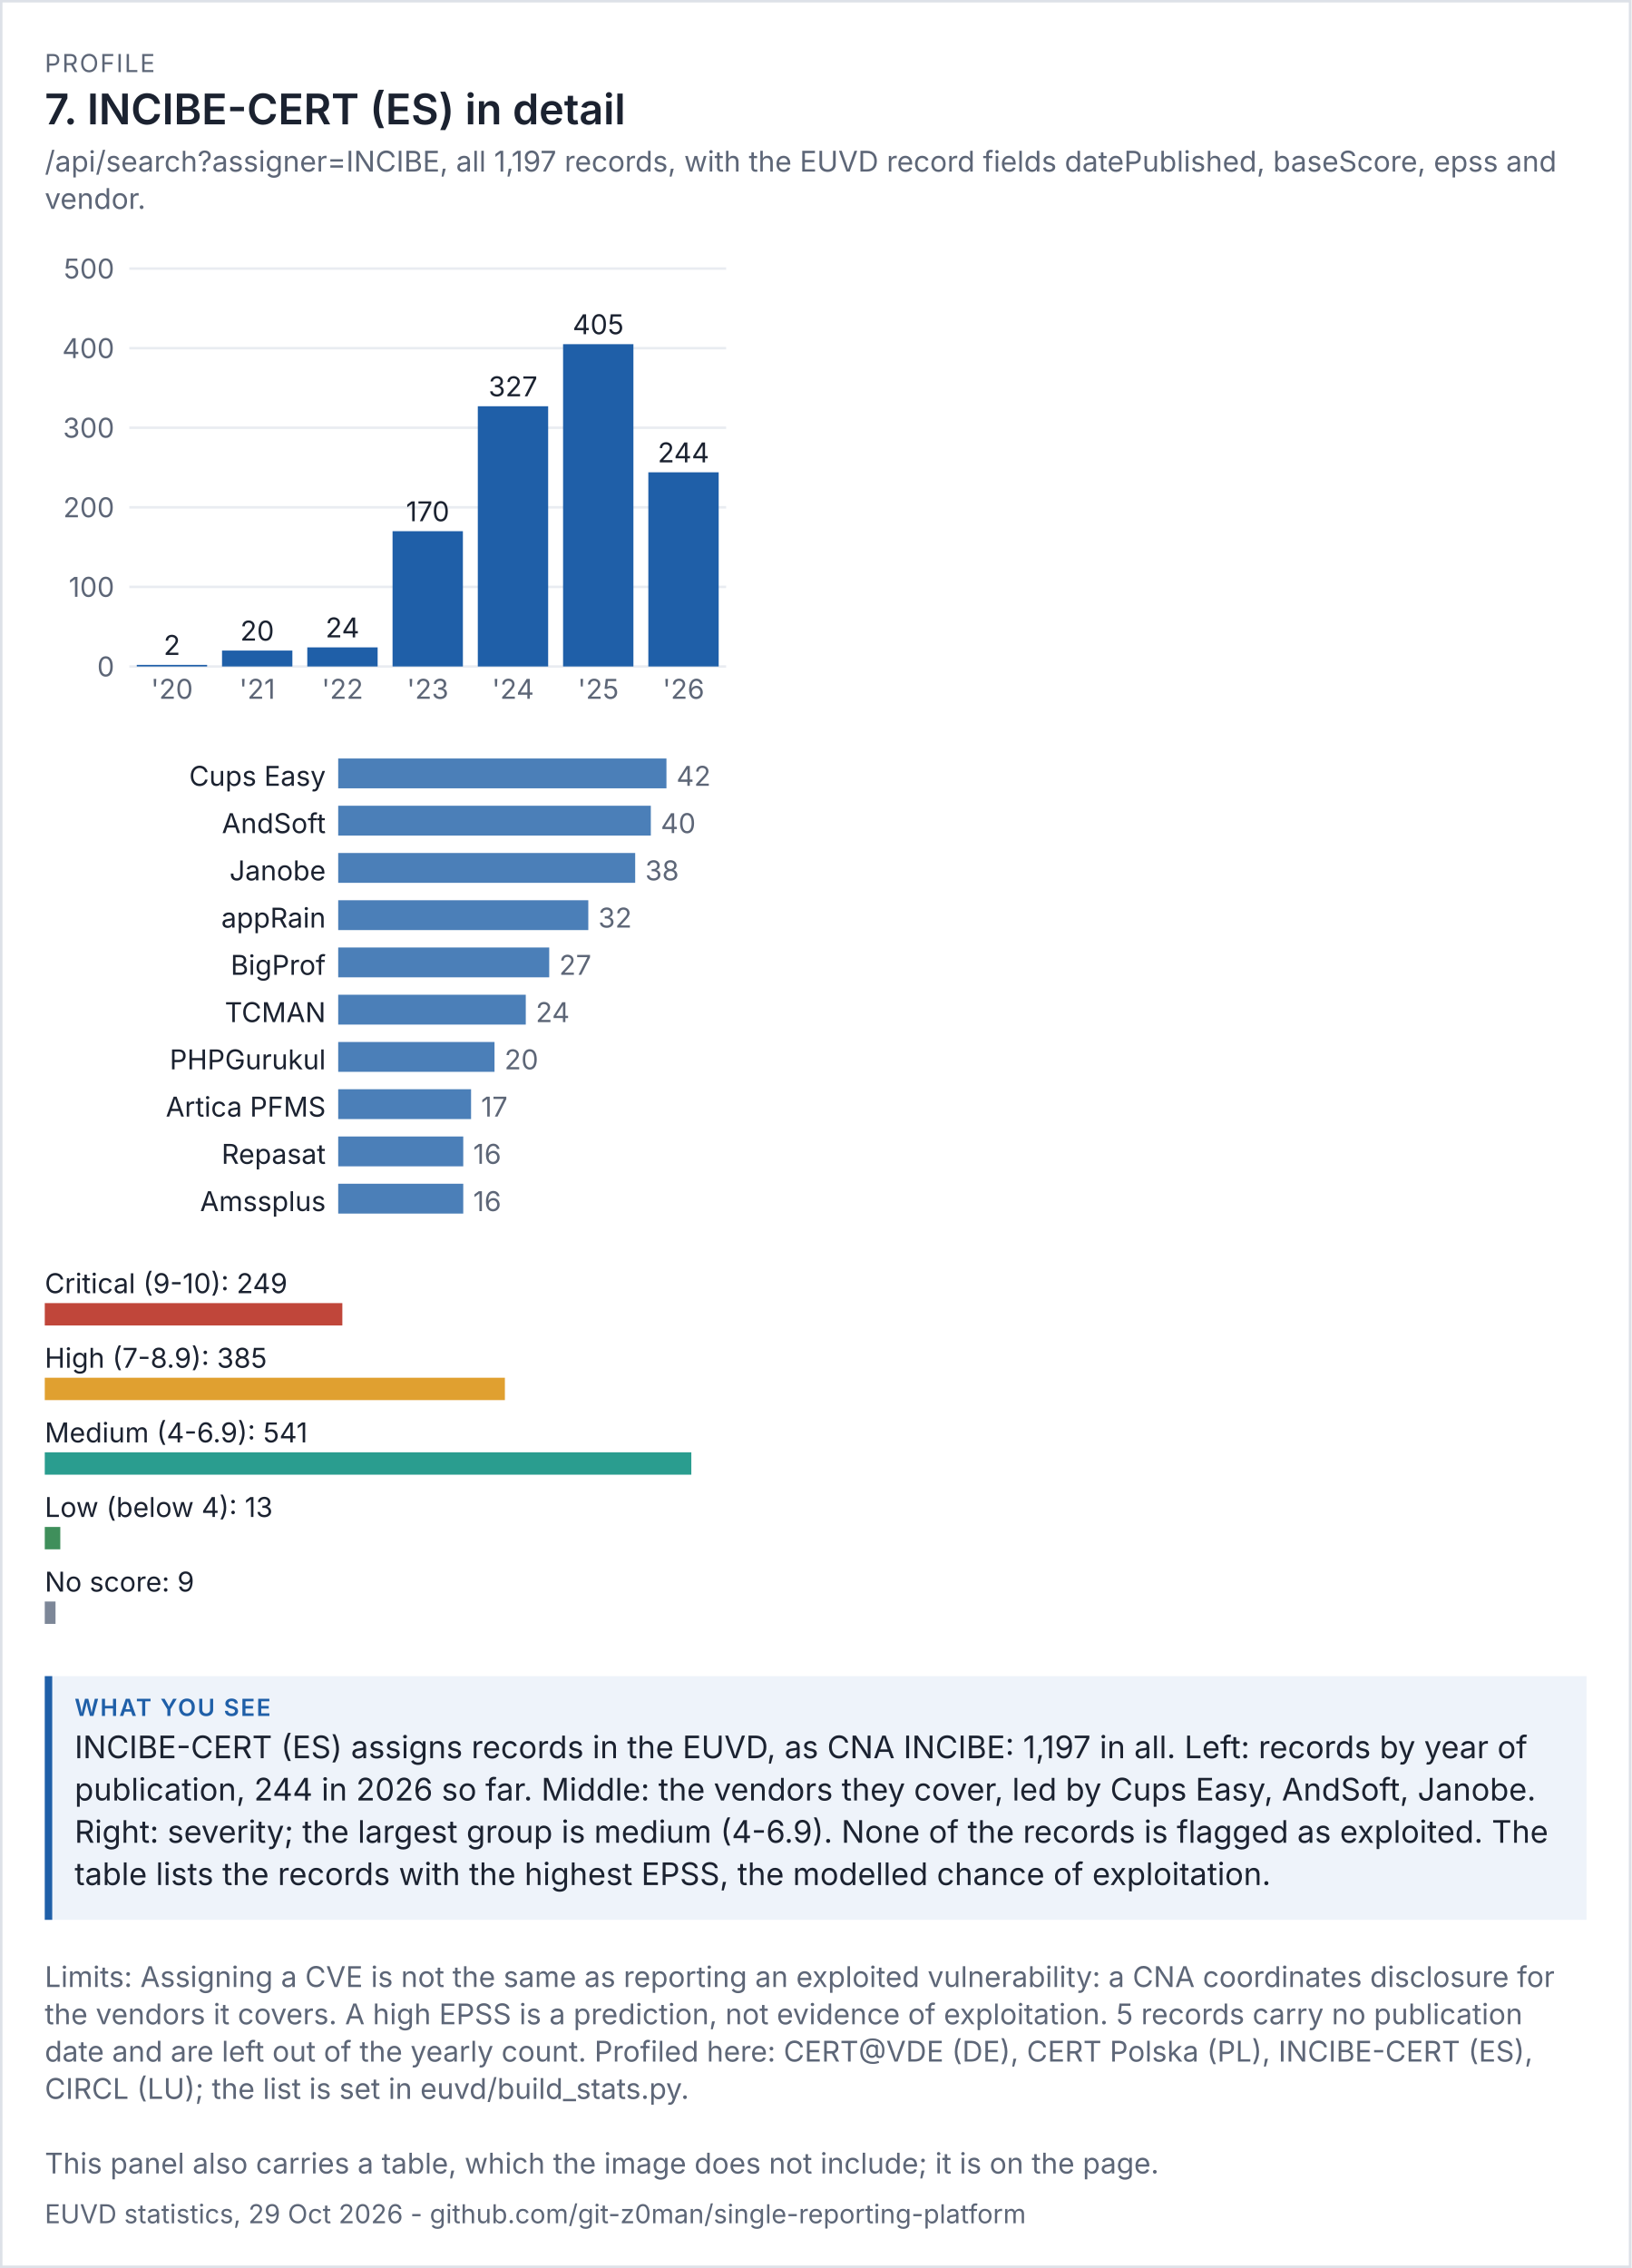
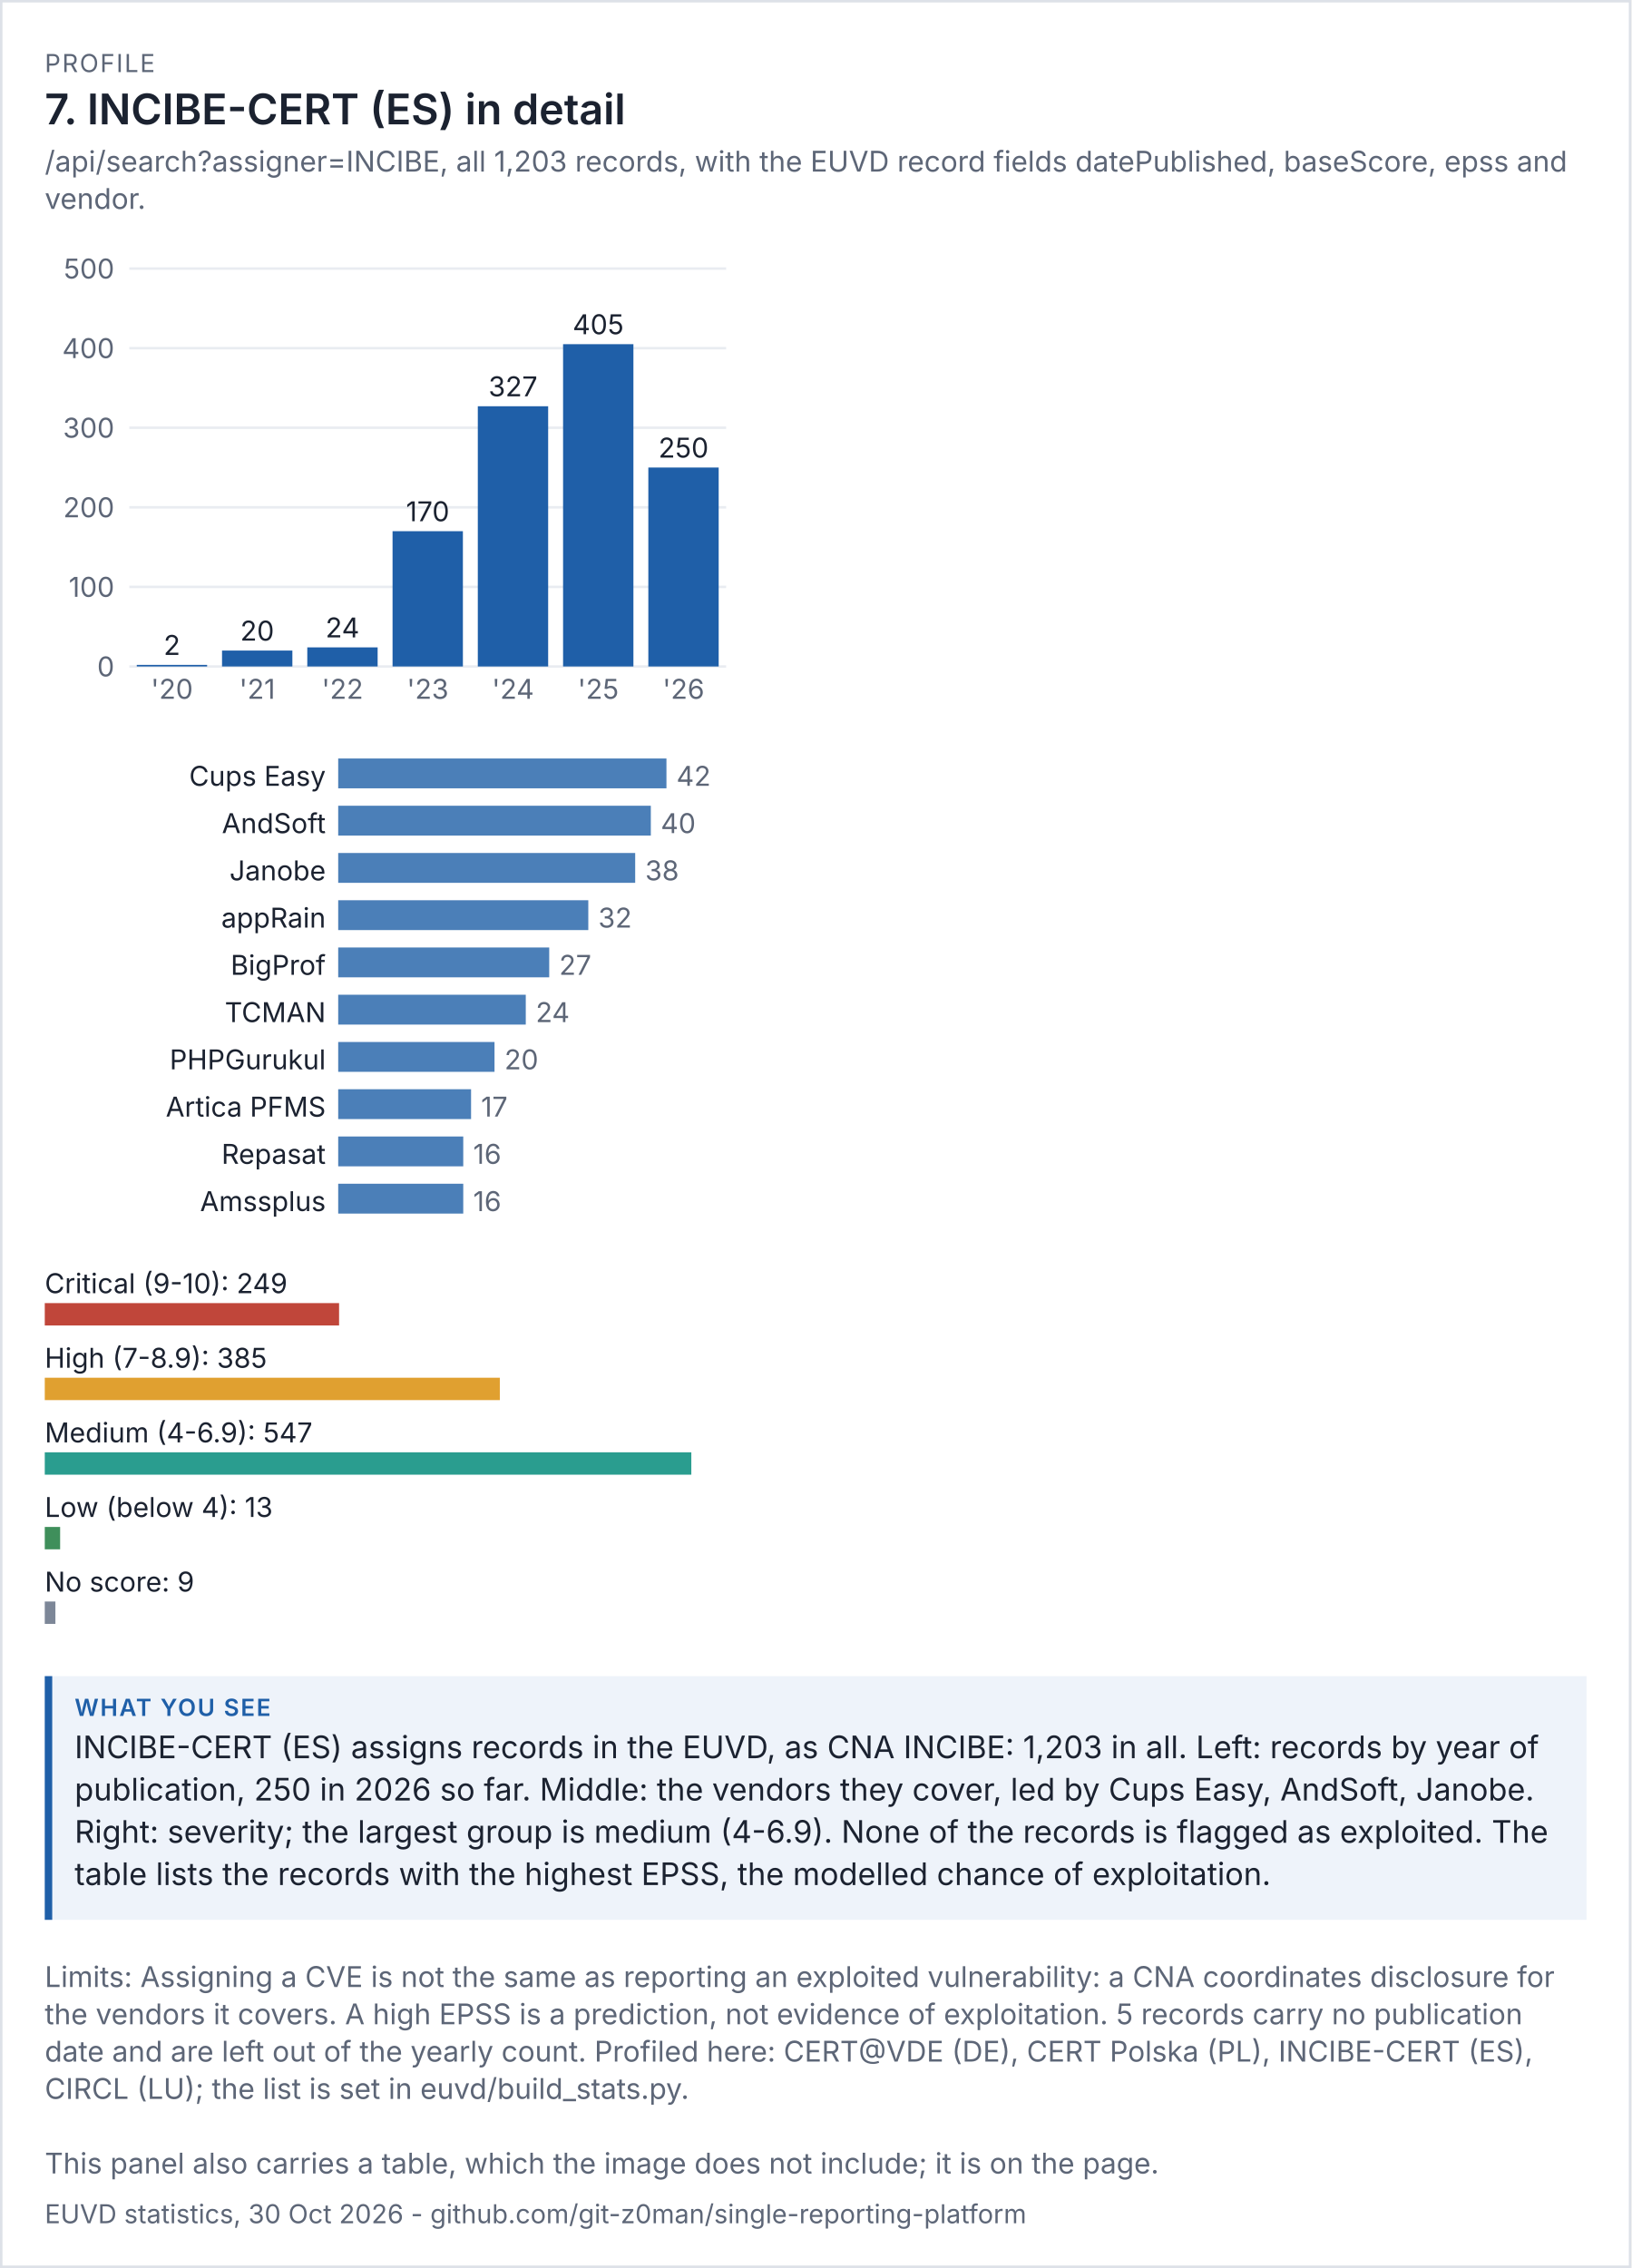
<svg xmlns="http://www.w3.org/2000/svg" viewBox="0 0 656 912" width="656" height="912" font-family="system-ui,-apple-system,'Segoe UI',sans-serif">
  <rect width="100%" height="100%" fill="#ffffff" />
  <rect x="0.5" y="0.5" width="655" height="911" fill="none" stroke="#dde1e8" />
  <text x="18" y="29" font-size="10" letter-spacing="0.6" fill="#5d6677">PROFILE</text>
  <text x="18" y="50" font-size="17" fill="#1b2230" font-weight="600">7. INCIBE-CERT (ES) in detail</text>
-   <text x="18" y="69" font-size="11.5" fill="#5d6677">/api/search?assigner=INCIBE, all 1,197 records, with the EUVD record fields datePublished, baseScore, epss and</text>
+   <text x="18" y="69" font-size="11.5" fill="#5d6677">/api/search?assigner=INCIBE, all 1,203 records, with the EUVD record fields datePublished, baseScore, epss and</text>
  <text x="18" y="84" font-size="11.5" fill="#5d6677">vendor.</text>
  <g transform="translate(18,94) scale(1)" font-size="11">
    <svg viewBox="0 0 280 200" role="img" width="280" height="200">
      <g>
        <line x1="34" x2="274" y1="174" y2="174" stroke="rgb(233, 236, 241)" />
        <text x="28" y="178" text-anchor="end" fill="rgb(93, 102, 119)">0</text>
        <line x1="34" x2="274" y1="142" y2="142" stroke="rgb(233, 236, 241)" />
        <text x="28" y="146" text-anchor="end" fill="rgb(93, 102, 119)">100</text>
        <line x1="34" x2="274" y1="110" y2="110" stroke="rgb(233, 236, 241)" />
        <text x="28" y="114" text-anchor="end" fill="rgb(93, 102, 119)">200</text>
        <line x1="34" x2="274" y1="78" y2="78" stroke="rgb(233, 236, 241)" />
        <text x="28" y="82" text-anchor="end" fill="rgb(93, 102, 119)">300</text>
        <line x1="34" x2="274" y1="46" y2="46" stroke="rgb(233, 236, 241)" />
        <text x="28" y="50" text-anchor="end" fill="rgb(93, 102, 119)">400</text>
        <line x1="34" x2="274" y1="14" y2="14" stroke="rgb(233, 236, 241)" />
        <text x="28" y="18" text-anchor="end" fill="rgb(93, 102, 119)">500</text>
        <rect x="37" y="173.36" width="28.286" height="0.64" fill="rgb(31, 95, 168)" />
        <text x="51.143" y="169.36" text-anchor="middle" class="t" fill="rgb(27, 34, 48)">2</text>
        <text x="51.143" y="187" text-anchor="middle" fill="rgb(93, 102, 119)">'20</text>
        <rect x="71.286" y="167.6" width="28.286" height="6.4" fill="rgb(31, 95, 168)" />
        <text x="85.429" y="163.6" text-anchor="middle" class="t" fill="rgb(27, 34, 48)">20</text>
        <text x="85.429" y="187" text-anchor="middle" fill="rgb(93, 102, 119)">'21</text>
        <rect x="105.571" y="166.32" width="28.286" height="7.68" fill="rgb(31, 95, 168)" />
        <text x="119.714" y="162.32" text-anchor="middle" class="t" fill="rgb(27, 34, 48)">24</text>
        <text x="119.714" y="187" text-anchor="middle" fill="rgb(93, 102, 119)">'22</text>
        <rect x="139.857" y="119.6" width="28.286" height="54.4" fill="rgb(31, 95, 168)" />
        <text x="154" y="115.6" text-anchor="middle" class="t" fill="rgb(27, 34, 48)">170</text>
        <text x="154" y="187" text-anchor="middle" fill="rgb(93, 102, 119)">'23</text>
        <rect x="174.143" y="69.36" width="28.286" height="104.64" fill="rgb(31, 95, 168)" />
        <text x="188.286" y="65.36" text-anchor="middle" class="t" fill="rgb(27, 34, 48)">327</text>
        <text x="188.286" y="187" text-anchor="middle" fill="rgb(93, 102, 119)">'24</text>
        <rect x="208.429" y="44.4" width="28.286" height="129.6" fill="rgb(31, 95, 168)" />
        <text x="222.571" y="40.4" text-anchor="middle" class="t" fill="rgb(27, 34, 48)">405</text>
        <text x="222.571" y="187" text-anchor="middle" fill="rgb(93, 102, 119)">'25</text>
-         <rect x="242.714" y="95.92" width="28.286" height="78.08" fill="rgb(31, 95, 168)" />
-         <text x="256.857" y="91.92" text-anchor="middle" class="t" fill="rgb(27, 34, 48)">244</text>
+         <rect x="242.714" y="94" width="28.286" height="80" fill="rgb(31, 95, 168)" />
+         <text x="256.857" y="90" text-anchor="middle" class="t" fill="rgb(27, 34, 48)">250</text>
        <text x="256.857" y="187" text-anchor="middle" fill="rgb(93, 102, 119)">'26</text>
      </g>
    </svg>
  </g>
  <g transform="translate(18,302) scale(1)" font-size="11">
    <svg viewBox="0 0 280 196" role="img" width="280" height="196">
      <g>
        <text x="113" y="14" text-anchor="end" class="t" fill="rgb(27, 34, 48)">Cups Easy</text>
        <rect x="118" y="3" width="132" height="12" fill="rgb(75, 127, 184)" />
        <text x="254" y="14" fill="rgb(93, 102, 119)">42</text>
        <text x="113" y="33" text-anchor="end" class="t" fill="rgb(27, 34, 48)">AndSoft</text>
        <rect x="118" y="22" width="125.714" height="12" fill="rgb(75, 127, 184)" />
        <text x="247.714" y="33" fill="rgb(93, 102, 119)">40</text>
        <text x="113" y="52" text-anchor="end" class="t" fill="rgb(27, 34, 48)">Janobe</text>
        <rect x="118" y="41" width="119.429" height="12" fill="rgb(75, 127, 184)" />
        <text x="241.429" y="52" fill="rgb(93, 102, 119)">38</text>
        <text x="113" y="71" text-anchor="end" class="t" fill="rgb(27, 34, 48)">appRain</text>
        <rect x="118" y="60" width="100.571" height="12" fill="rgb(75, 127, 184)" />
        <text x="222.571" y="71" fill="rgb(93, 102, 119)">32</text>
        <text x="113" y="90" text-anchor="end" class="t" fill="rgb(27, 34, 48)">BigProf </text>
        <rect x="118" y="79" width="84.857" height="12" fill="rgb(75, 127, 184)" />
        <text x="206.857" y="90" fill="rgb(93, 102, 119)">27</text>
        <text x="113" y="109" text-anchor="end" class="t" fill="rgb(27, 34, 48)">TCMAN</text>
        <rect x="118" y="98" width="75.429" height="12" fill="rgb(75, 127, 184)" />
        <text x="197.429" y="109" fill="rgb(93, 102, 119)">24</text>
        <text x="113" y="128" text-anchor="end" class="t" fill="rgb(27, 34, 48)">PHPGurukul</text>
        <rect x="118" y="117" width="62.857" height="12" fill="rgb(75, 127, 184)" />
        <text x="184.857" y="128" fill="rgb(93, 102, 119)">20</text>
        <text x="113" y="147" text-anchor="end" class="t" fill="rgb(27, 34, 48)">Artica PFMS</text>
        <rect x="118" y="136" width="53.429" height="12" fill="rgb(75, 127, 184)" />
        <text x="175.429" y="147" fill="rgb(93, 102, 119)">17</text>
        <text x="113" y="166" text-anchor="end" class="t" fill="rgb(27, 34, 48)">Repasat</text>
        <rect x="118" y="155" width="50.286" height="12" fill="rgb(75, 127, 184)" />
        <text x="172.286" y="166" fill="rgb(93, 102, 119)">16</text>
        <text x="113" y="185" text-anchor="end" class="t" fill="rgb(27, 34, 48)">Amssplus</text>
        <rect x="118" y="174" width="50.286" height="12" fill="rgb(75, 127, 184)" />
        <text x="172.286" y="185" fill="rgb(93, 102, 119)">16</text>
      </g>
    </svg>
  </g>
  <g transform="translate(18,506) scale(1)" font-size="11">
    <svg viewBox="0 0 280 156" role="img" width="280" height="156">
      <g>
        <text x="0" y="14" class="t" fill="rgb(27, 34, 48)">Critical (9-10): 249</text>
-         <rect x="0" y="18" width="119.667" height="9" fill="rgb(192, 70, 58)" />
+         <rect x="0" y="18" width="118.355" height="9" fill="rgb(192, 70, 58)" />
        <text x="0" y="44" class="t" fill="rgb(27, 34, 48)">High (7-8.9): 385</text>
-         <rect x="0" y="48" width="185.028" height="9" fill="rgb(224, 160, 48)" />
-         <text x="0" y="74" class="t" fill="rgb(27, 34, 48)">Medium (4-6.9): 541</text>
+         <rect x="0" y="48" width="182.998" height="9" fill="rgb(224, 160, 48)" />
+         <text x="0" y="74" class="t" fill="rgb(27, 34, 48)">Medium (4-6.9): 547</text>
        <rect x="0" y="78" width="260" height="9" fill="rgb(42, 157, 143)" />
        <text x="0" y="104" class="t" fill="rgb(27, 34, 48)">Low (below 4): 13</text>
-         <rect x="0" y="108" width="6.248" height="9" fill="rgb(63, 143, 91)" />
+         <rect x="0" y="108" width="6.179" height="9" fill="rgb(63, 143, 91)" />
        <text x="0" y="134" class="t" fill="rgb(27, 34, 48)">No score: 9</text>
-         <rect x="0" y="138" width="4.325" height="9" fill="rgb(125, 135, 152)" />
+         <rect x="0" y="138" width="4.278" height="9" fill="rgb(125, 135, 152)" />
      </g>
    </svg>
  </g>
  <rect x="18" y="674" width="620" height="98" fill="#eef3fa" />
  <rect x="18" y="674" width="3" height="98" fill="#1f5fa8" />
  <text x="30" y="690" font-size="9.5" letter-spacing="0.6" font-weight="600" fill="#1f5fa8">WHAT YOU SEE</text>
-   <text x="30" y="707" font-size="12.5" fill="#1b2230">INCIBE-CERT (ES) assigns records in the EUVD, as CNA INCIBE: 1,197 in all. Left: records by year of</text>
-   <text x="30" y="724" font-size="12.5" fill="#1b2230">publication, 244 in 2026 so far. Middle: the vendors they cover, led by Cups Easy, AndSoft, Janobe.</text>
+   <text x="30" y="707" font-size="12.5" fill="#1b2230">INCIBE-CERT (ES) assigns records in the EUVD, as CNA INCIBE: 1,203 in all. Left: records by year of</text>
+   <text x="30" y="724" font-size="12.5" fill="#1b2230">publication, 250 in 2026 so far. Middle: the vendors they cover, led by Cups Easy, AndSoft, Janobe.</text>
  <text x="30" y="741" font-size="12.5" fill="#1b2230">Right: severity; the largest group is medium (4-6.9). None of the records is flagged as exploited. The</text>
  <text x="30" y="758" font-size="12.5" fill="#1b2230">table lists the records with the highest EPSS, the modelled chance of exploitation.</text>
  <text x="18" y="799" font-size="11.5" fill="#5d6677">Limits: Assigning a CVE is not the same as reporting an exploited vulnerability: a CNA coordinates disclosure for</text>
  <text x="18" y="814" font-size="11.5" fill="#5d6677">the vendors it covers. A high EPSS is a prediction, not evidence of exploitation. 5 records carry no publication</text>
  <text x="18" y="829" font-size="11.5" fill="#5d6677">date and are left out of the yearly count. Profiled here: CERT@VDE (DE), CERT Polska (PL), INCIBE-CERT (ES),</text>
  <text x="18" y="844" font-size="11.5" fill="#5d6677">CIRCL (LU); the list is set in euvd/build_stats.py.</text>
  <text x="18" y="874" font-size="11.5" fill="#5d6677">This panel also carries a table, which the image does not include; it is on the page.</text>
-   <text x="18" y="894" font-size="10.5" fill="#5d6677">EUVD statistics, 29 Oct 2026 - github.com/git-z0man/single-reporting-platform</text>
+   <text x="18" y="894" font-size="10.5" fill="#5d6677">EUVD statistics, 30 Oct 2026 - github.com/git-z0man/single-reporting-platform</text>
</svg>
